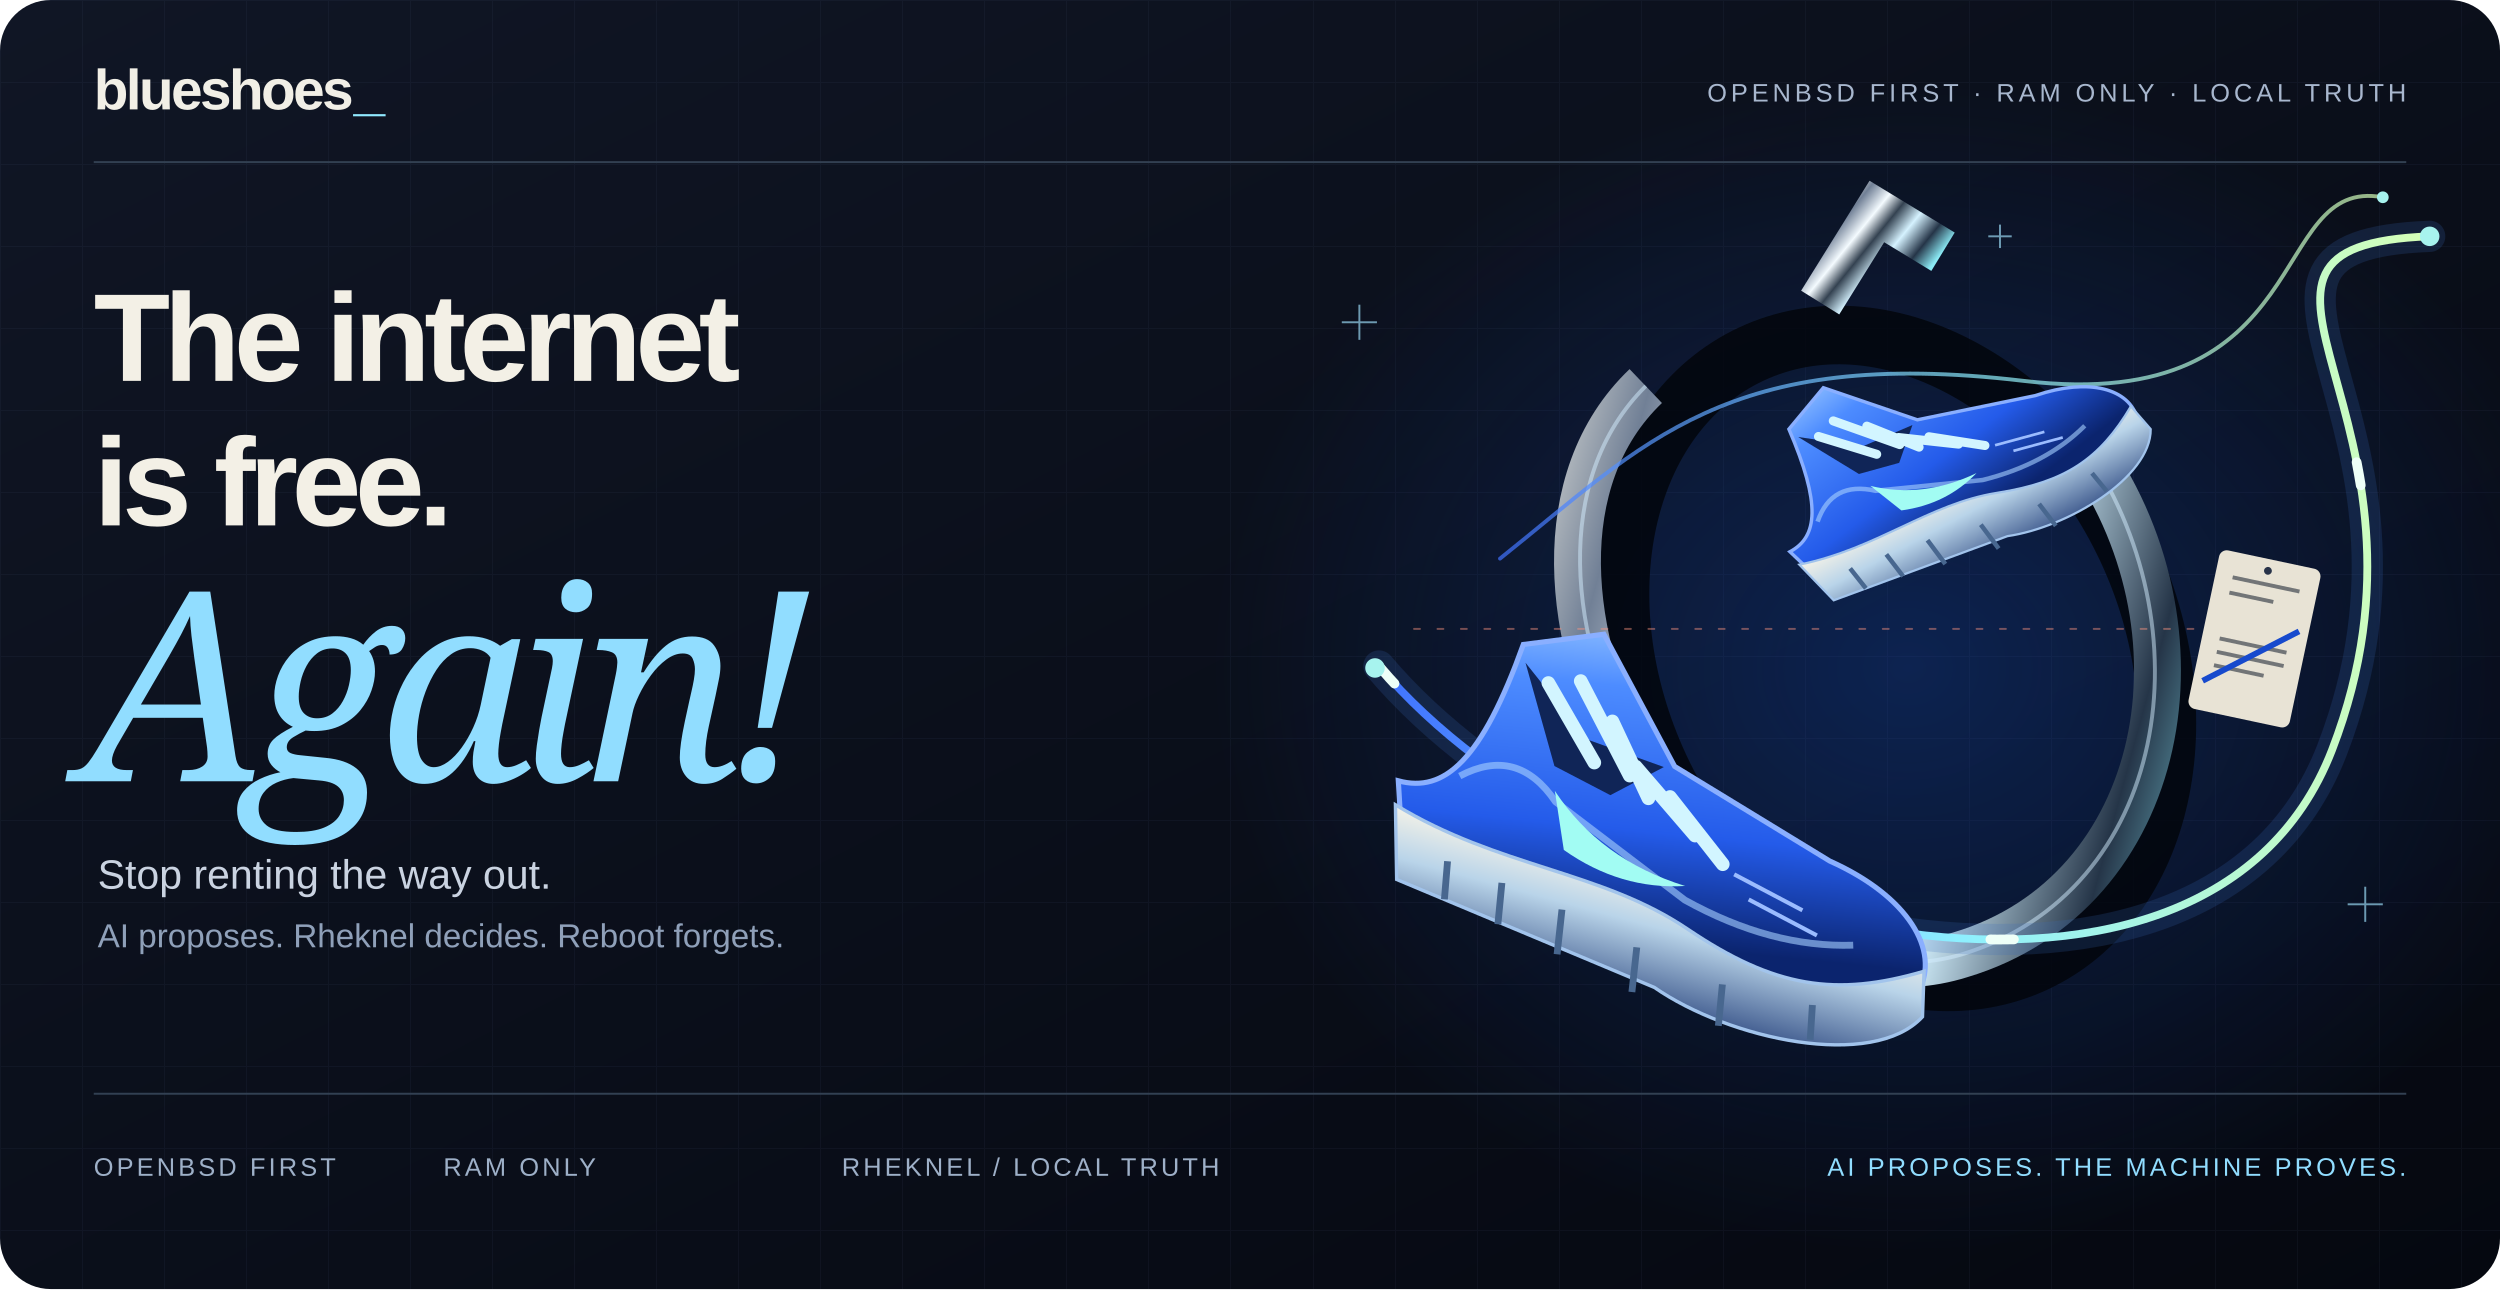
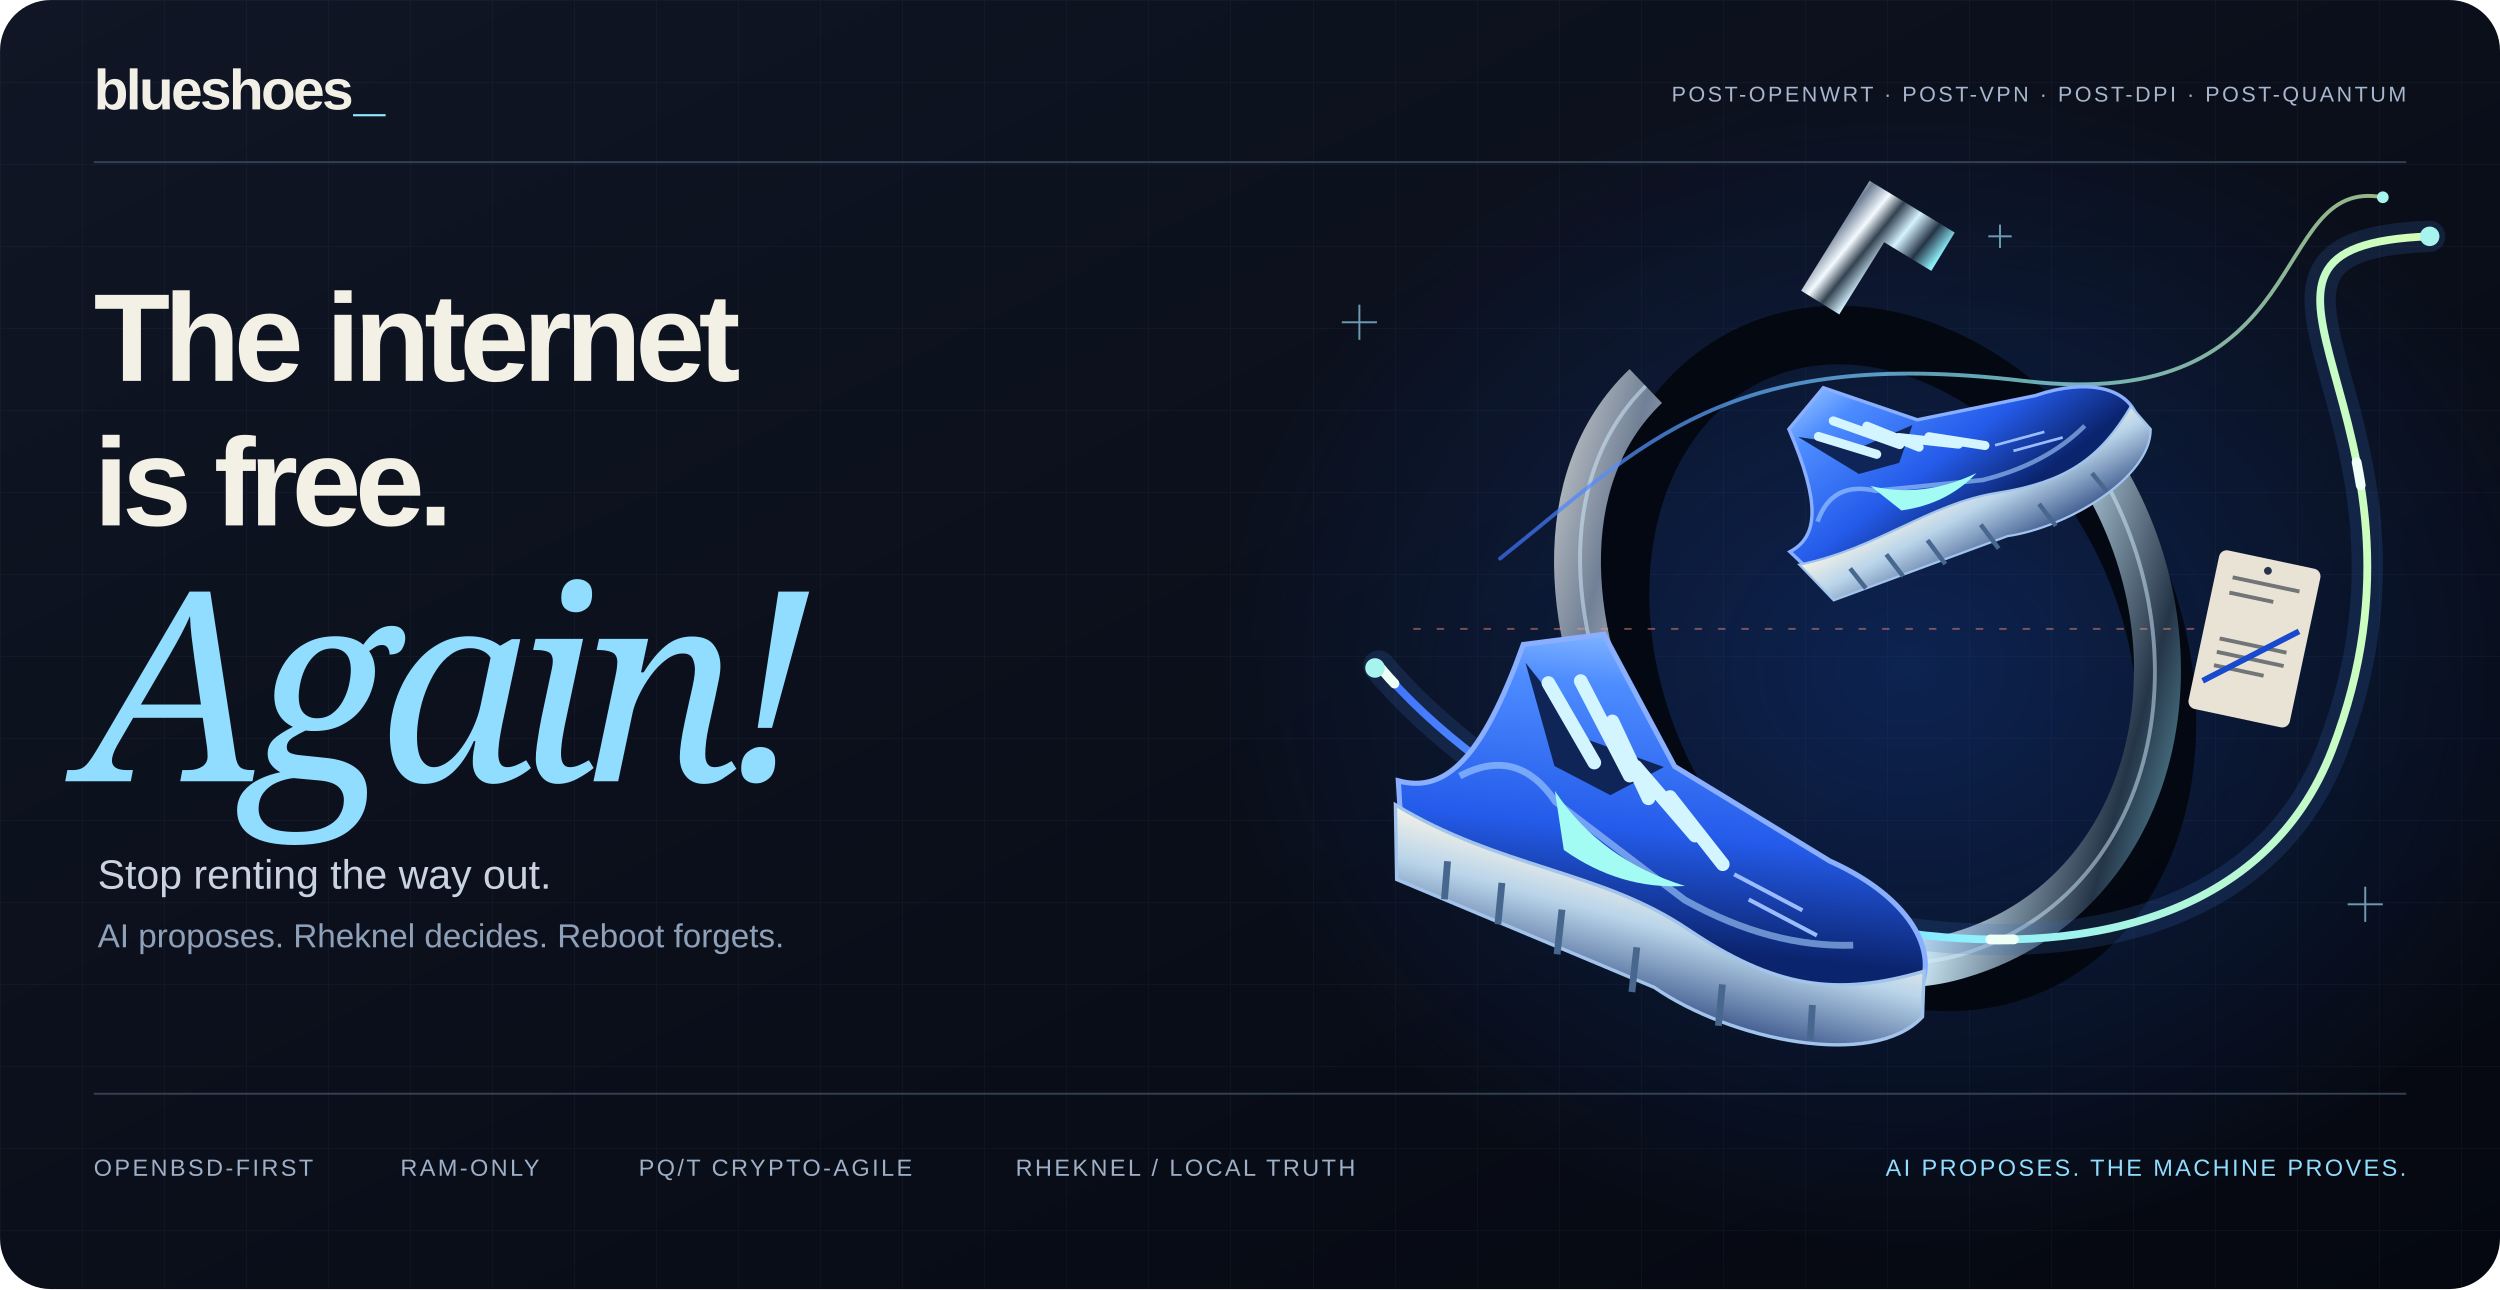
<svg xmlns="http://www.w3.org/2000/svg" width="1280" height="660" viewBox="0 0 1280 660" role="img" aria-labelledby="title desc">
  <defs>
    <linearGradient id="bg" x2="1" y2="1">
      <stop stop-color="#101625" />
      <stop offset="1" stop-color="#050810" />
    </linearGradient>
    <radialGradient id="aura">
      <stop stop-color="#144dbf" stop-opacity=".34" />
      <stop offset="1" stop-color="#144dbf" stop-opacity="0" />
    </radialGradient>
    <linearGradient id="chrome" x1="0" y1="0" x2="1" y2="1">
      <stop stop-color="#f7f4e8" />
      <stop offset=".16" stop-color="#718096" />
      <stop offset=".33" stop-color="#f4fbff" />
      <stop offset=".47" stop-color="#344251" />
      <stop offset=".64" stop-color="#d5f2ff" />
      <stop offset=".83" stop-color="#253548" />
      <stop offset="1" stop-color="#8beaf5" />
    </linearGradient>
    <linearGradient id="shoe" x2=".3" y2="1">
      <stop stop-color="#98c6ff" />
      <stop offset=".23" stop-color="#4d8cff" />
      <stop offset=".66" stop-color="#245bea" />
      <stop offset="1" stop-color="#0b246e" />
    </linearGradient>
    <linearGradient id="sole" x2="0" y2="1">
      <stop stop-color="#f4f2e8" />
      <stop offset=".4" stop-color="#b9d4e9" />
      <stop offset="1" stop-color="#456092" />
    </linearGradient>
    <linearGradient id="ribbon">
      <stop stop-color="#3f71ff" />
      <stop offset=".55" stop-color="#8defff" />
      <stop offset="1" stop-color="#d6ffb5" />
    </linearGradient>
    <filter id="glow" x="-70%" y="-70%" width="240%" height="240%">
      <feGaussianBlur stdDeviation="7" />
    </filter>
    <pattern id="grid" width="42" height="42" patternUnits="userSpaceOnUse">
      <path d="M42 0H0V42" fill="none" stroke="#7f9aca" stroke-opacity=".055" />
    </pattern>
    <g id="sneaker">
      <path d="M2 65C16 65 24 53 27 17L49 8 79 40 130 55C155 59 168 72 165 85L145 98 38 89 7 80Z" fill="url(#shoe)" stroke="#8aafff" stroke-width="1.5" />
      <path d="M3 72C37 82 66 75 95 85S142 93 165 79L168 92C158 111 115 113 90 104L9 93Z" fill="url(#sole)" stroke="#a2c4ec" />
      <path d="M29 22L52 39 76 41 63 53 45 49Z" fill="#102557" />
      <path d="M37 26L56 45M46 23L67 46M58 32L74 51M68 43L90 58M80 49L100 64" fill="none" stroke="#d2f5ff" stroke-width="4" stroke-linecap="round" />
      <path d="M19 59Q33 46 48 59L92 77Q120 84 143 77" fill="none" stroke="#a6d0ff" stroke-width="2" opacity=".6" />
      <path d="M22 84L24 95M39 86L41 98M58 89L60 102M82 94L84 107M109 98L111 110M136 97L138 107" stroke="#48678f" stroke-width="2" />
      <path d="M47 56Q65 72 91 73Q73 79 54 72Z" fill="#a2fcf3" />
      <path d="M104 66L126 71M110 72L132 77" stroke="#9bbcff" stroke-width="1.2" />
    </g>
  </defs>
  <style>
  .float{animation:float 7s ease-in-out infinite}.float2{animation:float 7s -3.5s ease-in-out infinite}
  .flow{stroke-dasharray:12 340;animation:flow 8s linear infinite}.spark{animation:spark 5s ease-in-out infinite}
  @keyframes float{50%{transform:translateY(-12px)}}@keyframes flow{to{stroke-dashoffset:-704}}@keyframes spark{50%{opacity:.35}}
  @media(prefers-reduced-motion:reduce){.float,.float2,.flow,.spark{animation:none}}
</style>
  <rect width="1280" height="660" rx="26" fill="url(#bg)" />
  <rect width="1280" height="660" rx="26" fill="url(#grid)" />
  <ellipse cx="977" cy="342" rx="358" ry="300" fill="url(#aura)" />
  <path d="M48 83H1232" stroke="#324052" stroke-width="1" />
  <g font-family="Arial,Helvetica,sans-serif">
    <text x="48" y="56" fill="#f1efe6" font-size="29" font-weight="700" letter-spacing="-1.3">blueshoes<tspan fill="#90e9ff">_</tspan>
    </text>
-     <text x="1232" y="52" text-anchor="end" fill="#a8b7ce" font-size="13" letter-spacing="2">OPENBSD FIRST · RAM ONLY · LOCAL TRUTH</text>
+     <text x="1232" y="52" text-anchor="end" fill="#a8b7ce" font-size="11" letter-spacing="1.3">POST-OPENWRT · POST-VPN · POST-DPI · POST-QUANTUM</text>
    <text x="48" y="195" fill="#f3f0e6" font-size="64" font-weight="700" letter-spacing="-3.2">The internet</text>
    <text x="48" y="269" fill="#f3f0e6" font-size="64" font-weight="700" letter-spacing="-3.2">is free.</text>
    <text x="41" y="400" fill="#91ddff" font-family="Georgia,serif" font-size="136" font-style="italic" letter-spacing="-8">Again!</text>
    <text x="50" y="455" fill="#cad3e1" font-size="21">Stop renting the way out.</text>
    <text x="50" y="485" fill="#8fa0b9" font-size="17">AI proposes. Rheknel decides. Reboot forgets.</text>
  </g>
  <g transform="translate(961 319) rotate(-25)">
    <ellipse cx="0" cy="20" rx="132" ry="172" fill="none" stroke="#010409" stroke-width="30" opacity=".8" />
    <path d="M-56-160C-186-116-168 154-33 172C76 188 157 76 134-39" fill="none" stroke="url(#chrome)" stroke-width="24" stroke-linecap="butt" />
    <path d="M-56-160C-184-114-165 151-33 172C77 188 154 74 134-39" fill="none" stroke="#d5eeff" stroke-opacity=".5" stroke-width="2" />
    <path d="M43-161L89-191 111-158" fill="none" stroke="url(#chrome)" stroke-width="23" />
  </g>
  <g fill="none" stroke-linecap="round">
    <path d="M706 341C818 474 1128 555 1194 384S1114 126 1244 121" stroke="#3767ba" stroke-width="16" opacity=".2" />
    <path d="M706 341C818 474 1128 555 1194 384S1114 126 1244 121" stroke="url(#ribbon)" stroke-width="4" />
    <path class="flow" d="M706 341C818 474 1128 555 1194 384S1114 126 1244 121" stroke="#eefff8" stroke-width="5" />
    <path d="M768 286C842 227 884 177 1036 195S1160 90 1220 101" stroke="url(#ribbon)" stroke-width="2" opacity=".7" />
    <path d="M724 322L1154 322" stroke="#fd957f" stroke-dasharray="3 9" opacity=".45" />
  </g>
  <g class="float2">
    <g transform="translate(879 217) rotate(-28) scale(1.16)">
      <use href="#sneaker" />
    </g>
  </g>
  <g class="float">
    <g transform="translate(742 289) rotate(15) scale(1.75)">
      <use href="#sneaker" />
    </g>
  </g>
  <g transform="translate(1137 281) rotate(12)">
    <rect x="0" y="0" width="53" height="83" rx="4" fill="#e8e3d5" />
    <path d="M9 13H44M9 21H32M9 45H44M9 52H44M9 59H35" stroke="#727577" stroke-width="2" />
    <path d="M5 68L48 33" stroke="#174acd" stroke-width="3" />
    <circle cx="26" cy="6" r="2" fill="#283349" />
  </g>
  <g fill="#a7f3ee" class="spark">
    <circle cx="704" cy="342" r="5" />
    <circle cx="1244" cy="121" r="5" />
    <circle cx="1220" cy="101" r="3" />
  </g>
  <g stroke="#96d4ef" opacity=".7">
    <path d="M696 156v18m-9-9h18M1211 454v18m-9-9h18M1024 115v12m-6-6h12" />
  </g>
  <path d="M48 560H1232" stroke="#324052" />
-   <g font-family="Arial,Helvetica,sans-serif" font-size="13" letter-spacing="1.6">
-     <text x="48" y="602" fill="#9eb0c8">OPENBSD FIRST</text>
-     <text x="227" y="602" fill="#9eb0c8">RAM ONLY</text>
-     <text x="431" y="602" fill="#9eb0c8">RHEKNEL / LOCAL TRUTH</text>
+   <g font-family="Arial,Helvetica,sans-serif" font-size="12" letter-spacing="1.25">
+     <text x="48" y="602" fill="#9eb0c8">OPENBSD-FIRST</text>
+     <text x="205" y="602" fill="#9eb0c8">RAM-ONLY</text>
+     <text x="327" y="602" fill="#9eb0c8">PQ/T CRYPTO-AGILE</text>
+     <text x="520" y="602" fill="#9eb0c8">RHEKNEL / LOCAL TRUTH</text>
    <text x="1232" y="602" fill="#91ddff" text-anchor="end">AI PROPOSES. THE MACHINE PROVES.</text>
  </g>
</svg>
